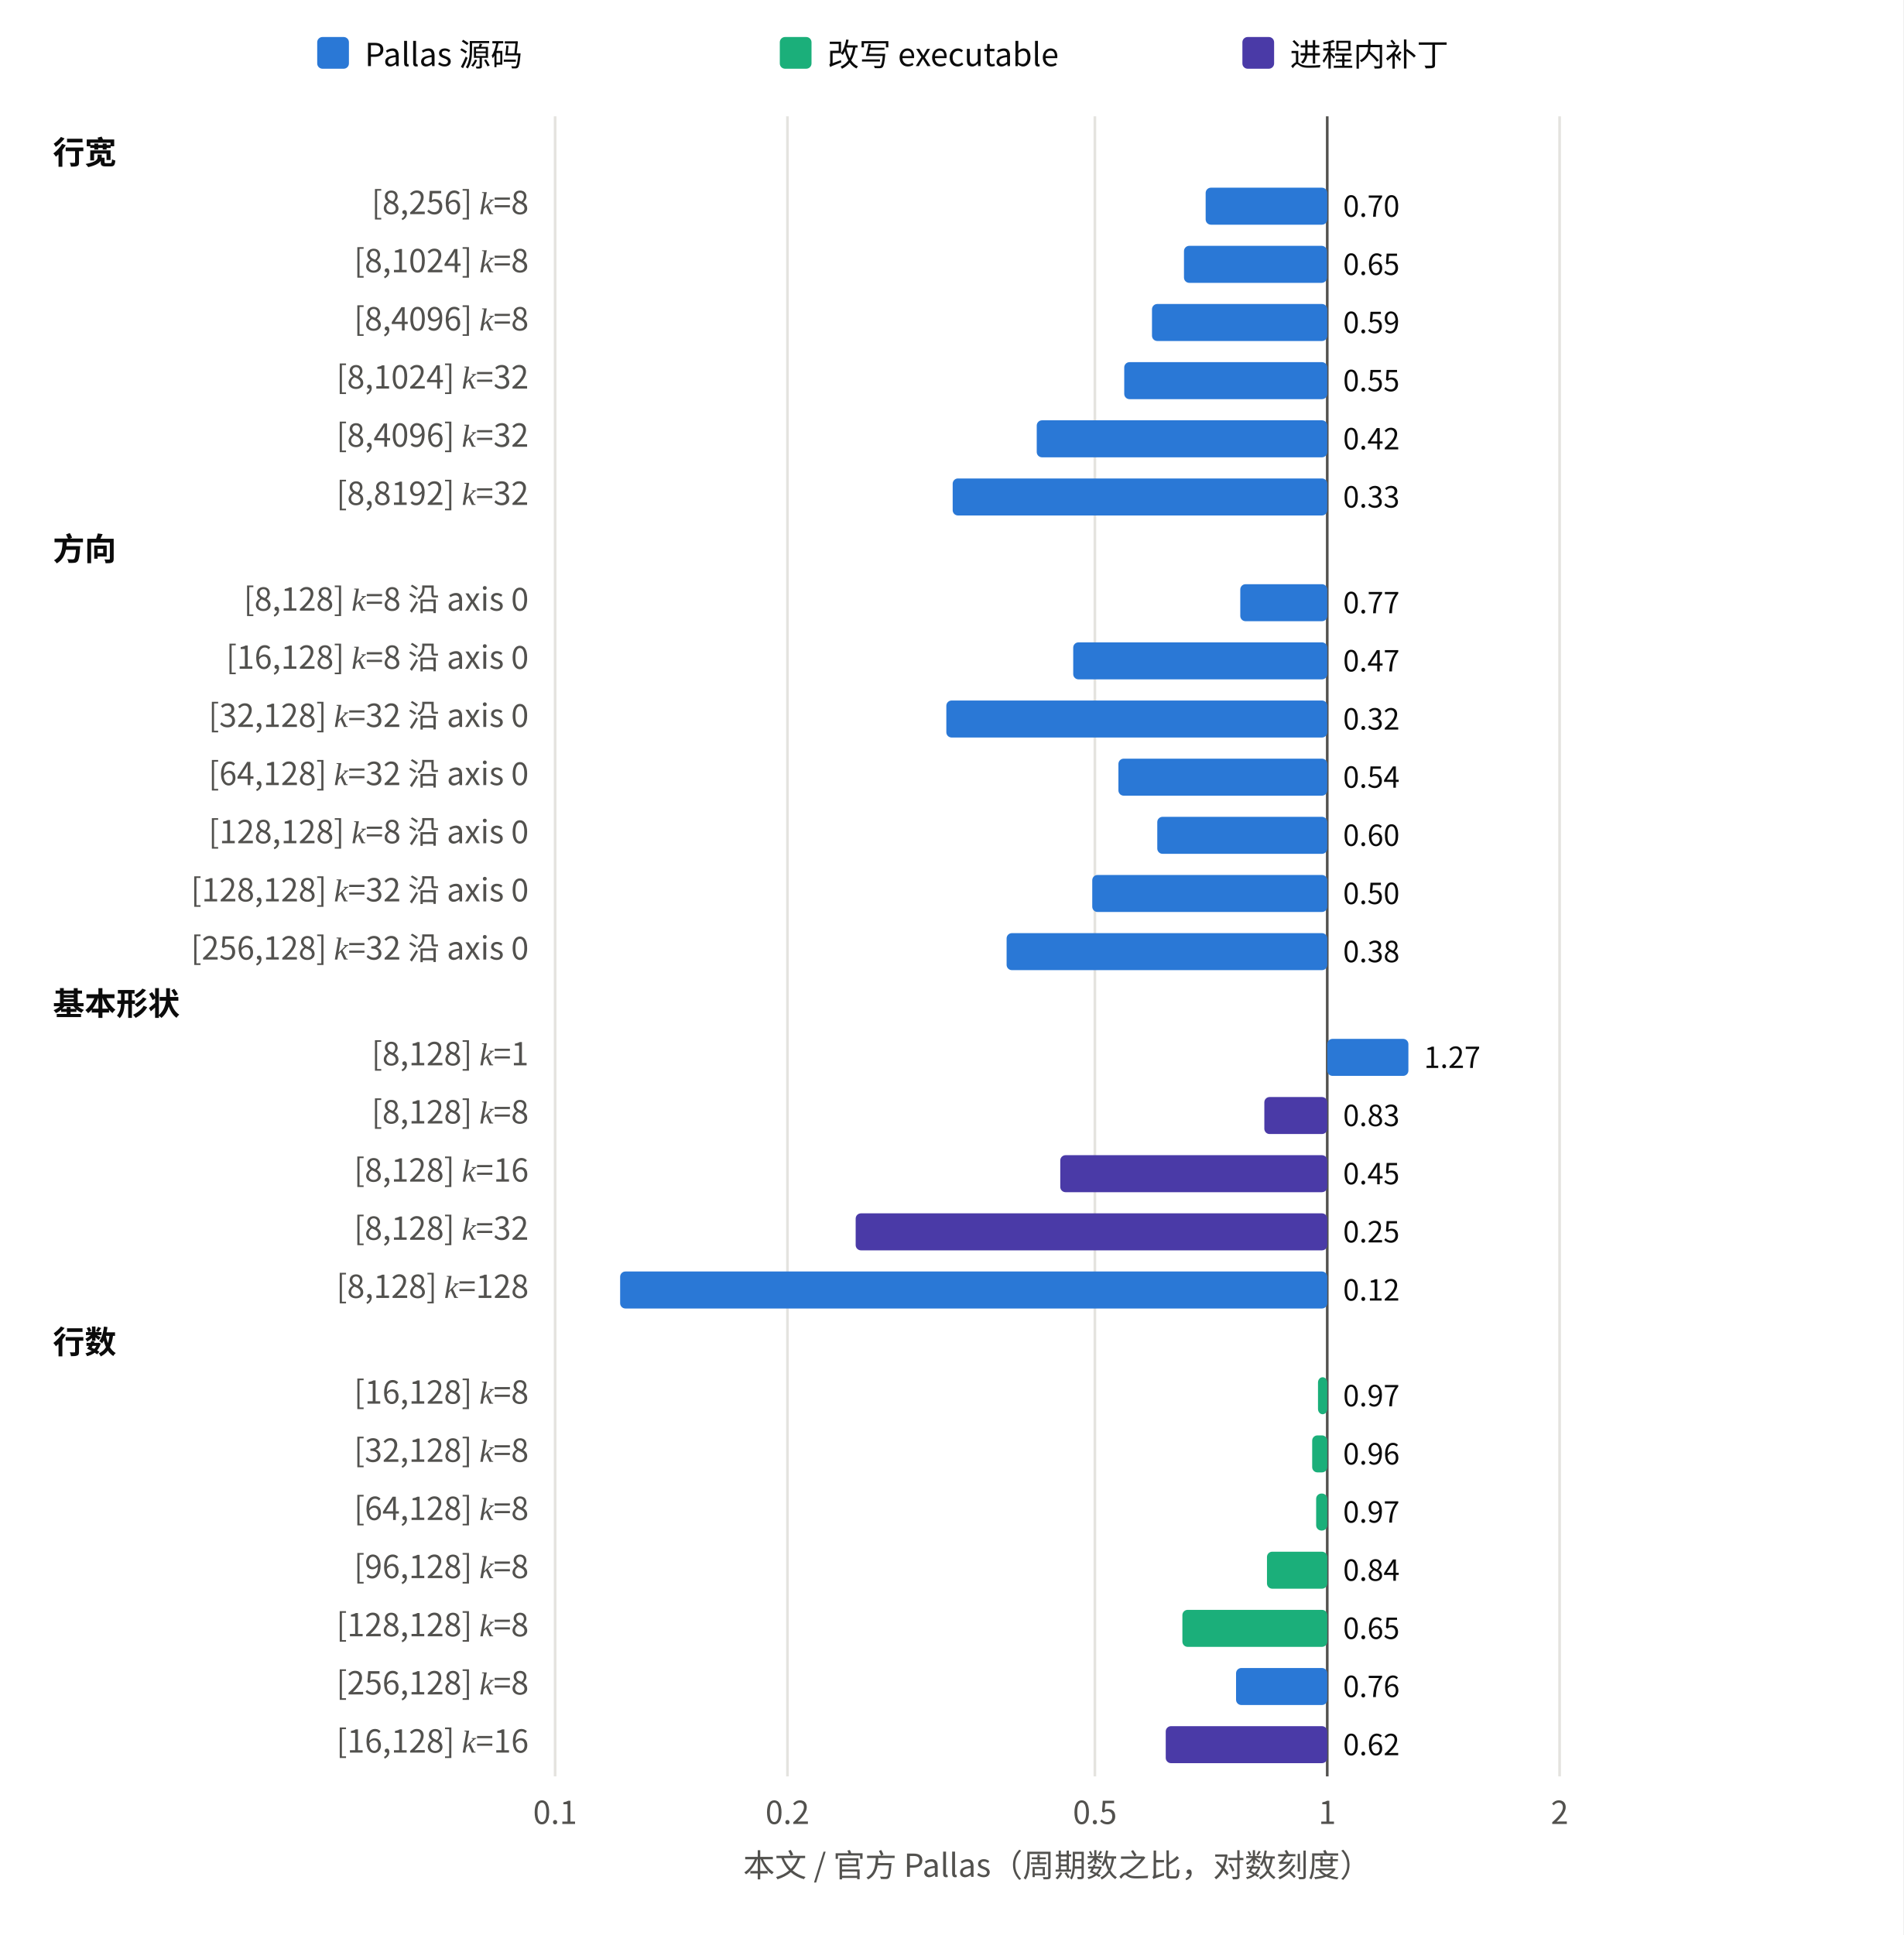
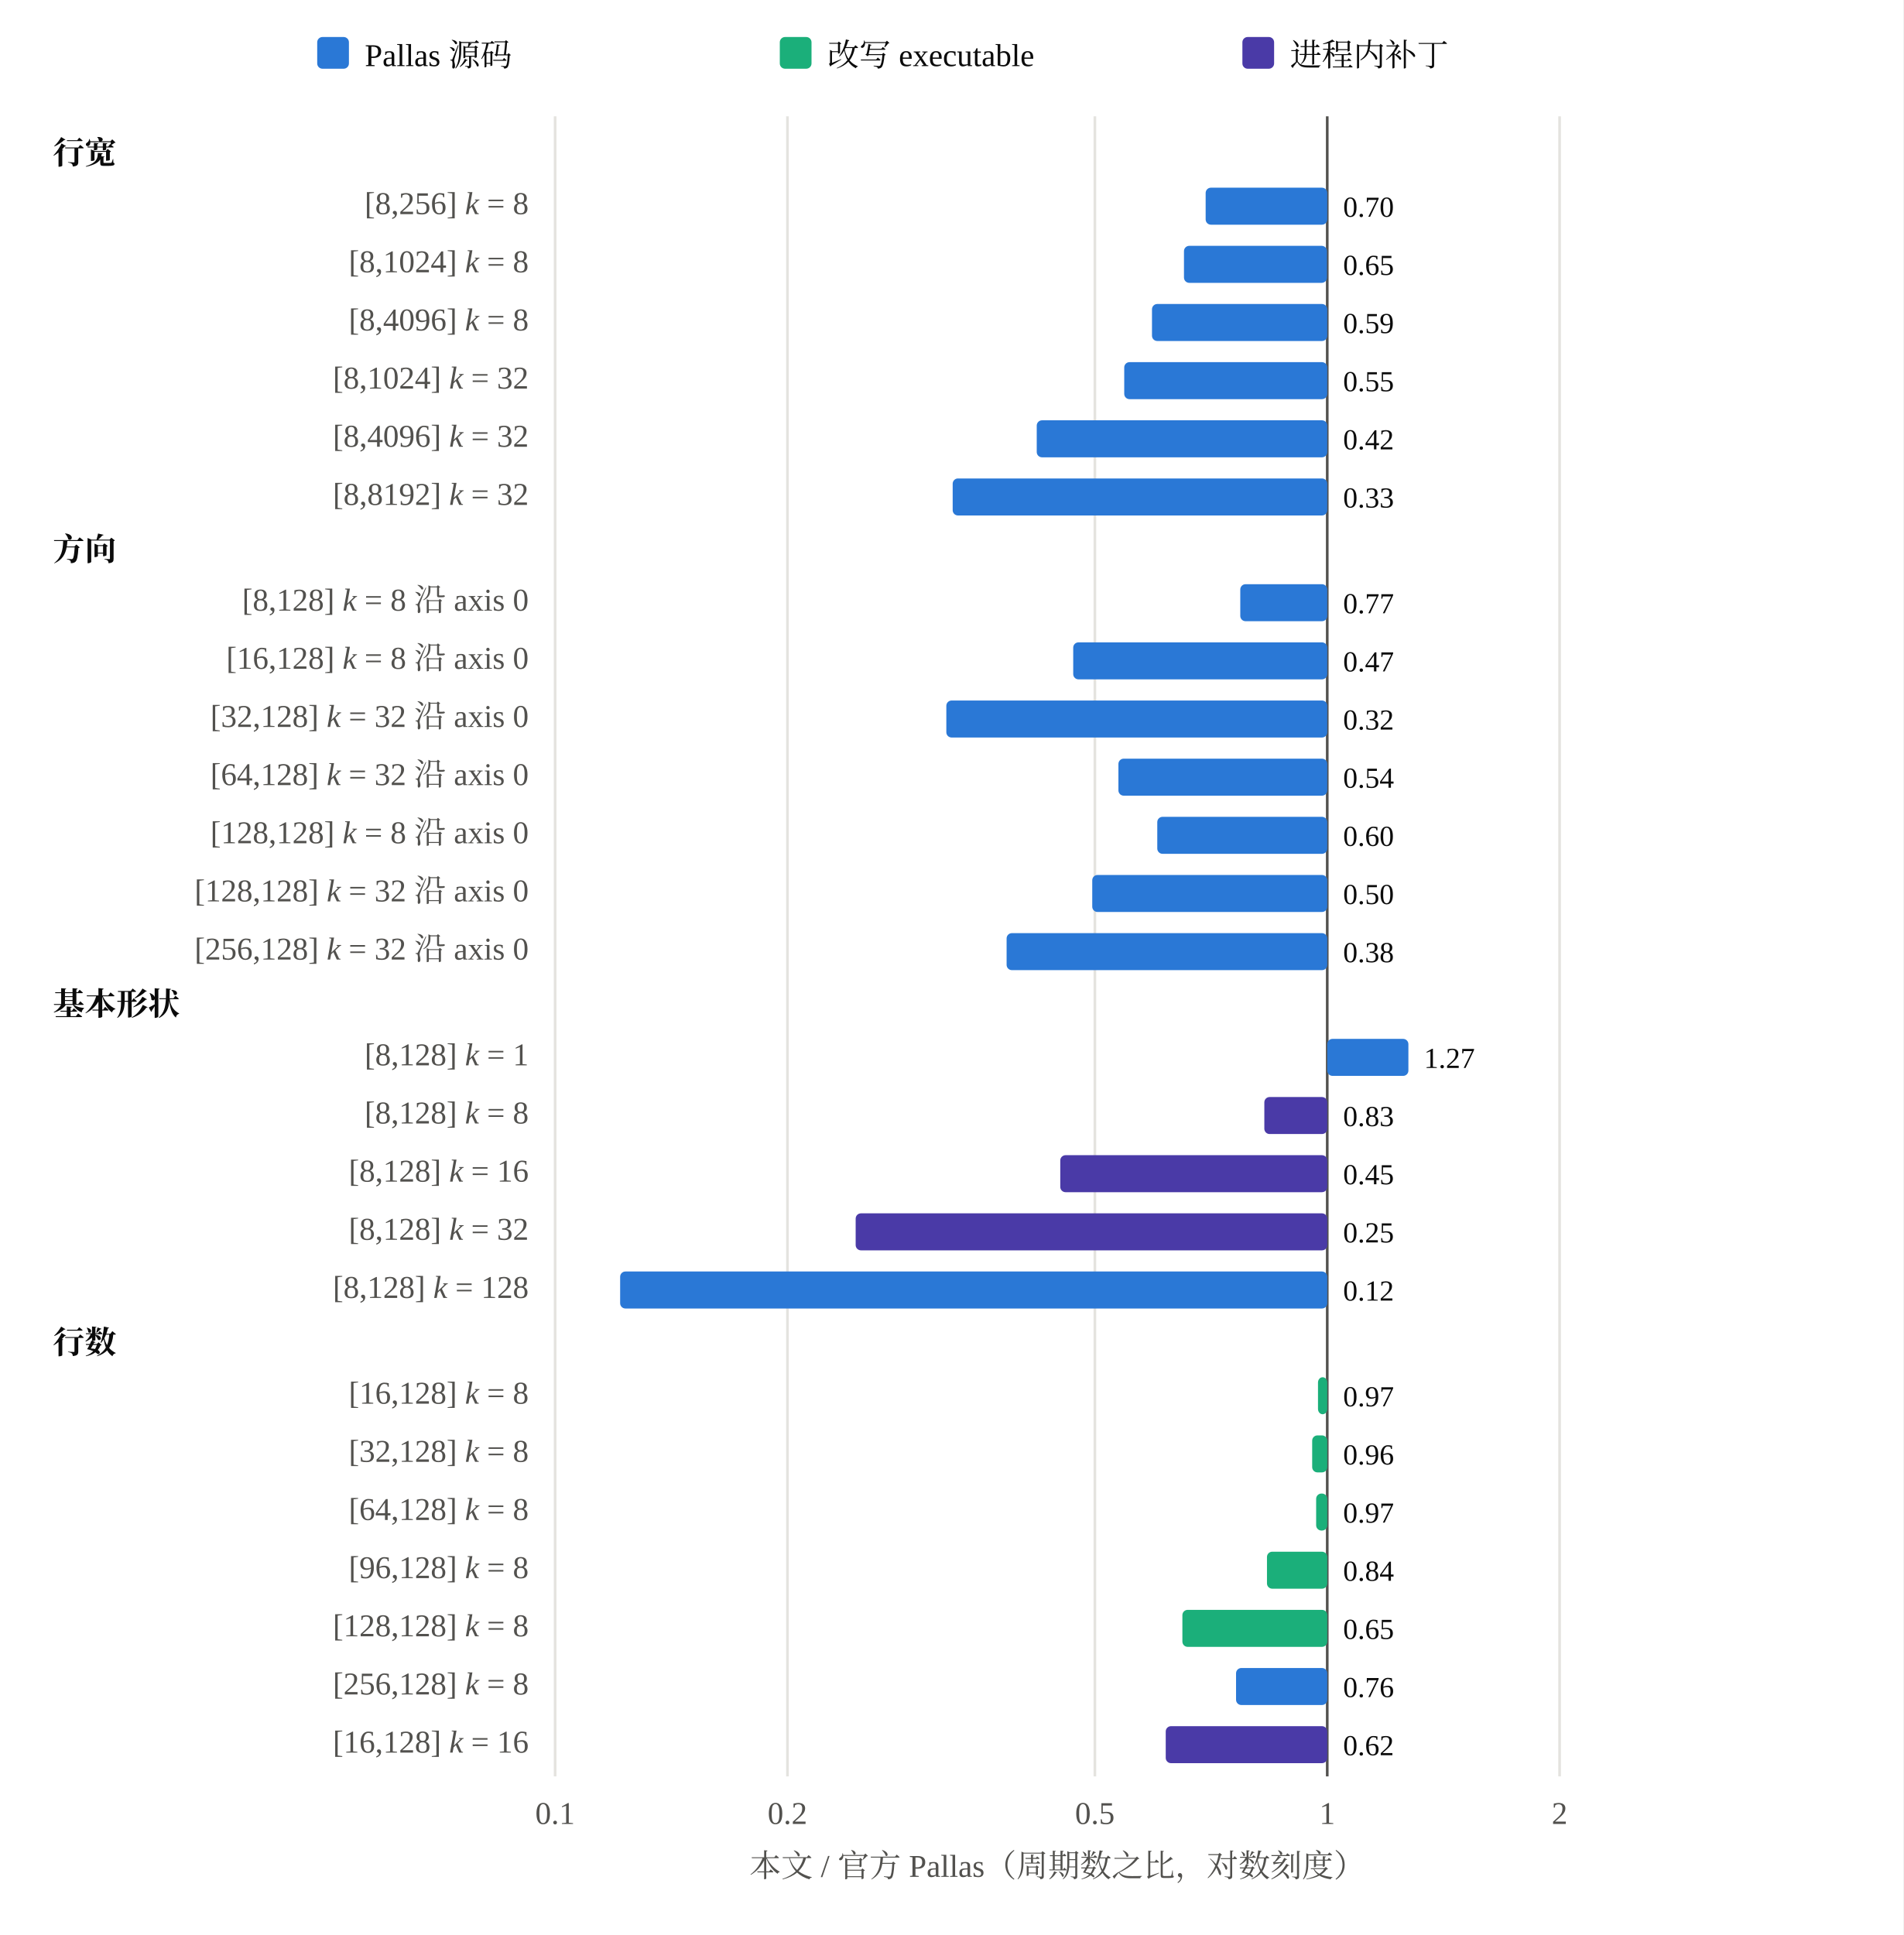
- <svg xmlns="http://www.w3.org/2000/svg" width="720" height="732" viewBox="0 0 720 732" font-family="'Noto Sans CJK SC', 'Source Han Sans SC', 'PingFang SC', 'Microsoft YaHei', sans-serif">
+ <svg xmlns="http://www.w3.org/2000/svg" width="720" height="732" viewBox="0 0 720 732" font-family="'Linux Libertine O', 'Libertinus Serif', 'Times New Roman', serif">
  <defs>
    <marker id="arrow" viewBox="0 0 10 10" refX="9" refY="5" markerWidth="7" markerHeight="7" orient="auto-start-reverse">
      <path d="M0,0 L10,5 L0,10 z" fill="#52514e" />
    </marker>
  </defs>
  <rect x="0" y="0" width="720" height="732" fill="#ffffff" />
  <line x1="210.0" y1="44.0" x2="210.0" y2="672.0" stroke="#e4e3df" stroke-width="1" />
  <text x="210.0" y="690.0" font-size="12" text-anchor="middle" fill="#52514e" font-weight="normal">0.1</text>
  <line x1="297.9" y1="44.0" x2="297.9" y2="672.0" stroke="#e4e3df" stroke-width="1" />
  <text x="297.9" y="690.0" font-size="12" text-anchor="middle" fill="#52514e" font-weight="normal">0.2</text>
  <line x1="414.2" y1="44.0" x2="414.2" y2="672.0" stroke="#e4e3df" stroke-width="1" />
  <text x="414.2" y="690.0" font-size="12" text-anchor="middle" fill="#52514e" font-weight="normal">0.5</text>
  <line x1="502.1" y1="44.0" x2="502.1" y2="672.0" stroke="#52514e" stroke-width="1" />
  <text x="502.1" y="690.0" font-size="12" text-anchor="middle" fill="#52514e" font-weight="normal">1</text>
  <line x1="590.0" y1="44.0" x2="590.0" y2="672.0" stroke="#e4e3df" stroke-width="1" />
  <text x="590.0" y="690.0" font-size="12" text-anchor="middle" fill="#52514e" font-weight="normal">2</text>
-   <text x="400.0" y="710.0" font-size="12" text-anchor="middle" fill="#52514e" font-weight="normal">本文 / 官方 Pallas（周期数之比，对数刻度）</text>
+   <text x="400.0" y="710.0" font-size="12" text-anchor="middle" fill="#52514e" font-weight="normal">
+     <tspan font-family="'Noto Serif CJK SC', 'Source Han Serif SC', 'Songti SC', 'SimSun', serif">本文</tspan> / <tspan font-family="'Noto Serif CJK SC', 'Source Han Serif SC', 'Songti SC', 'SimSun', serif">官方</tspan> Pallas<tspan font-family="'Noto Serif CJK SC', 'Source Han Serif SC', 'Songti SC', 'SimSun', serif">（周期数之比，对数刻度）</tspan>
+   </text>
  <rect x="120.0" y="14.0" width="12.0" height="12.0" rx="2" fill="#2a78d6" stroke="none" />
-   <text x="138.0" y="25.0" font-size="12" text-anchor="start" fill="#0b0b0b" font-weight="normal">Pallas 源码</text>
+   <text x="138.0" y="25.0" font-size="12" text-anchor="start" fill="#0b0b0b" font-weight="normal">Pallas <tspan font-family="'Noto Serif CJK SC', 'Source Han Serif SC', 'Songti SC', 'SimSun', serif">源码</tspan>
+   </text>
  <rect x="295.0" y="14.0" width="12.0" height="12.0" rx="2" fill="#1baf7a" stroke="none" />
-   <text x="313.0" y="25.0" font-size="12" text-anchor="start" fill="#0b0b0b" font-weight="normal">改写 executable</text>
+   <text x="313.0" y="25.0" font-size="12" text-anchor="start" fill="#0b0b0b" font-weight="normal">
+     <tspan font-family="'Noto Serif CJK SC', 'Source Han Serif SC', 'Songti SC', 'SimSun', serif">改写</tspan> executable</text>
  <rect x="470.0" y="14.0" width="12.0" height="12.0" rx="2" fill="#4a3aa7" stroke="none" />
-   <text x="488.0" y="25.0" font-size="12" text-anchor="start" fill="#0b0b0b" font-weight="normal">进程内补丁</text>
-   <text x="20.0" y="62.0" font-size="12" text-anchor="start" fill="#0b0b0b" font-weight="bold">行宽</text>
-   <text x="200.0" y="81.0" font-size="12" text-anchor="end" fill="#52514e" font-weight="normal">[8,256] <tspan font-family="Liberation Serif, serif" font-style="italic">k</tspan>=8</text>
+   <text x="488.0" y="25.0" font-size="12" text-anchor="start" fill="#0b0b0b" font-weight="normal">
+     <tspan font-family="'Noto Serif CJK SC', 'Source Han Serif SC', 'Songti SC', 'SimSun', serif">进程内补丁</tspan>
+   </text>
+   <text x="20.0" y="62.0" font-size="12" text-anchor="start" fill="#0b0b0b" font-weight="bold">
+     <tspan font-family="'Noto Serif CJK SC', 'Source Han Serif SC', 'Songti SC', 'SimSun', serif">行宽</tspan>
+   </text>
+   <text x="200.0" y="81.0" font-size="12" text-anchor="end" fill="#52514e" font-weight="normal">[8,256] <tspan font-style="italic">k</tspan> = 8</text>
  <rect x="456.1" y="71.0" width="46.0" height="14.0" rx="2" fill="#2a78d6" stroke="none" />
  <text x="508.1" y="82.0" font-size="11" text-anchor="start" fill="#0b0b0b" font-weight="normal">0.70</text>
-   <text x="200.0" y="103.0" font-size="12" text-anchor="end" fill="#52514e" font-weight="normal">[8,1024] <tspan font-family="Liberation Serif, serif" font-style="italic">k</tspan>=8</text>
+   <text x="200.0" y="103.0" font-size="12" text-anchor="end" fill="#52514e" font-weight="normal">[8,1024] <tspan font-style="italic">k</tspan> = 8</text>
  <rect x="447.9" y="93.0" width="54.1" height="14.0" rx="2" fill="#2a78d6" stroke="none" />
  <text x="508.1" y="104.0" font-size="11" text-anchor="start" fill="#0b0b0b" font-weight="normal">0.65</text>
-   <text x="200.0" y="125.0" font-size="12" text-anchor="end" fill="#52514e" font-weight="normal">[8,4096] <tspan font-family="Liberation Serif, serif" font-style="italic">k</tspan>=8</text>
+   <text x="200.0" y="125.0" font-size="12" text-anchor="end" fill="#52514e" font-weight="normal">[8,4096] <tspan font-style="italic">k</tspan> = 8</text>
  <rect x="435.8" y="115.0" width="66.3" height="14.0" rx="2" fill="#2a78d6" stroke="none" />
  <text x="508.1" y="126.0" font-size="11" text-anchor="start" fill="#0b0b0b" font-weight="normal">0.59</text>
-   <text x="200.0" y="147.0" font-size="12" text-anchor="end" fill="#52514e" font-weight="normal">[8,1024] <tspan font-family="Liberation Serif, serif" font-style="italic">k</tspan>=32</text>
+   <text x="200.0" y="147.0" font-size="12" text-anchor="end" fill="#52514e" font-weight="normal">[8,1024] <tspan font-style="italic">k</tspan> = 32</text>
  <rect x="425.3" y="137.0" width="76.8" height="14.0" rx="2" fill="#2a78d6" stroke="none" />
  <text x="508.1" y="148.0" font-size="11" text-anchor="start" fill="#0b0b0b" font-weight="normal">0.55</text>
-   <text x="200.0" y="169.0" font-size="12" text-anchor="end" fill="#52514e" font-weight="normal">[8,4096] <tspan font-family="Liberation Serif, serif" font-style="italic">k</tspan>=32</text>
+   <text x="200.0" y="169.0" font-size="12" text-anchor="end" fill="#52514e" font-weight="normal">[8,4096] <tspan font-style="italic">k</tspan> = 32</text>
  <rect x="392.2" y="159.0" width="109.9" height="14.0" rx="2" fill="#2a78d6" stroke="none" />
  <text x="508.1" y="170.0" font-size="11" text-anchor="start" fill="#0b0b0b" font-weight="normal">0.42</text>
-   <text x="200.0" y="191.0" font-size="12" text-anchor="end" fill="#52514e" font-weight="normal">[8,8192] <tspan font-family="Liberation Serif, serif" font-style="italic">k</tspan>=32</text>
+   <text x="200.0" y="191.0" font-size="12" text-anchor="end" fill="#52514e" font-weight="normal">[8,8192] <tspan font-style="italic">k</tspan> = 32</text>
  <rect x="360.4" y="181.0" width="141.7" height="14.0" rx="2" fill="#2a78d6" stroke="none" />
  <text x="508.1" y="192.0" font-size="11" text-anchor="start" fill="#0b0b0b" font-weight="normal">0.33</text>
-   <text x="20.0" y="212.0" font-size="12" text-anchor="start" fill="#0b0b0b" font-weight="bold">方向</text>
-   <text x="200.0" y="231.0" font-size="12" text-anchor="end" fill="#52514e" font-weight="normal">[8,128] <tspan font-family="Liberation Serif, serif" font-style="italic">k</tspan>=8 沿 axis 0</text>
+   <text x="20.0" y="212.0" font-size="12" text-anchor="start" fill="#0b0b0b" font-weight="bold">
+     <tspan font-family="'Noto Serif CJK SC', 'Source Han Serif SC', 'Songti SC', 'SimSun', serif">方向</tspan>
+   </text>
+   <text x="200.0" y="231.0" font-size="12" text-anchor="end" fill="#52514e" font-weight="normal">[8,128] <tspan font-style="italic">k</tspan> = 8 <tspan font-family="'Noto Serif CJK SC', 'Source Han Serif SC', 'Songti SC', 'SimSun', serif">沿</tspan> axis 0</text>
  <rect x="469.2" y="221.0" width="32.9" height="14.0" rx="2" fill="#2a78d6" stroke="none" />
  <text x="508.1" y="232.0" font-size="11" text-anchor="start" fill="#0b0b0b" font-weight="normal">0.77</text>
-   <text x="200.0" y="253.0" font-size="12" text-anchor="end" fill="#52514e" font-weight="normal">[16,128] <tspan font-family="Liberation Serif, serif" font-style="italic">k</tspan>=8 沿 axis 0</text>
+   <text x="200.0" y="253.0" font-size="12" text-anchor="end" fill="#52514e" font-weight="normal">[16,128] <tspan font-style="italic">k</tspan> = 8 <tspan font-family="'Noto Serif CJK SC', 'Source Han Serif SC', 'Songti SC', 'SimSun', serif">沿</tspan> axis 0</text>
  <rect x="406.0" y="243.0" width="96.1" height="14.0" rx="2" fill="#2a78d6" stroke="none" />
  <text x="508.1" y="254.0" font-size="11" text-anchor="start" fill="#0b0b0b" font-weight="normal">0.47</text>
-   <text x="200.0" y="275.0" font-size="12" text-anchor="end" fill="#52514e" font-weight="normal">[32,128] <tspan font-family="Liberation Serif, serif" font-style="italic">k</tspan>=32 沿 axis 0</text>
+   <text x="200.0" y="275.0" font-size="12" text-anchor="end" fill="#52514e" font-weight="normal">[32,128] <tspan font-style="italic">k</tspan> = 32 <tspan font-family="'Noto Serif CJK SC', 'Source Han Serif SC', 'Songti SC', 'SimSun', serif">沿</tspan> axis 0</text>
  <rect x="358.0" y="265.0" width="144.1" height="14.0" rx="2" fill="#2a78d6" stroke="none" />
  <text x="508.1" y="276.0" font-size="11" text-anchor="start" fill="#0b0b0b" font-weight="normal">0.32</text>
-   <text x="200.0" y="297.0" font-size="12" text-anchor="end" fill="#52514e" font-weight="normal">[64,128] <tspan font-family="Liberation Serif, serif" font-style="italic">k</tspan>=32 沿 axis 0</text>
+   <text x="200.0" y="297.0" font-size="12" text-anchor="end" fill="#52514e" font-weight="normal">[64,128] <tspan font-style="italic">k</tspan> = 32 <tspan font-family="'Noto Serif CJK SC', 'Source Han Serif SC', 'Songti SC', 'SimSun', serif">沿</tspan> axis 0</text>
  <rect x="423.1" y="287.0" width="79.0" height="14.0" rx="2" fill="#2a78d6" stroke="none" />
  <text x="508.1" y="298.0" font-size="11" text-anchor="start" fill="#0b0b0b" font-weight="normal">0.54</text>
-   <text x="200.0" y="319.0" font-size="12" text-anchor="end" fill="#52514e" font-weight="normal">[128,128] <tspan font-family="Liberation Serif, serif" font-style="italic">k</tspan>=8 沿 axis 0</text>
+   <text x="200.0" y="319.0" font-size="12" text-anchor="end" fill="#52514e" font-weight="normal">[128,128] <tspan font-style="italic">k</tspan> = 8 <tspan font-family="'Noto Serif CJK SC', 'Source Han Serif SC', 'Songti SC', 'SimSun', serif">沿</tspan> axis 0</text>
  <rect x="437.8" y="309.0" width="64.3" height="14.0" rx="2" fill="#2a78d6" stroke="none" />
  <text x="508.1" y="320.0" font-size="11" text-anchor="start" fill="#0b0b0b" font-weight="normal">0.60</text>
-   <text x="200.0" y="341.0" font-size="12" text-anchor="end" fill="#52514e" font-weight="normal">[128,128] <tspan font-family="Liberation Serif, serif" font-style="italic">k</tspan>=32 沿 axis 0</text>
+   <text x="200.0" y="341.0" font-size="12" text-anchor="end" fill="#52514e" font-weight="normal">[128,128] <tspan font-style="italic">k</tspan> = 32 <tspan font-family="'Noto Serif CJK SC', 'Source Han Serif SC', 'Songti SC', 'SimSun', serif">沿</tspan> axis 0</text>
  <rect x="413.2" y="331.0" width="88.9" height="14.0" rx="2" fill="#2a78d6" stroke="none" />
  <text x="508.1" y="342.0" font-size="11" text-anchor="start" fill="#0b0b0b" font-weight="normal">0.50</text>
-   <text x="200.0" y="363.0" font-size="12" text-anchor="end" fill="#52514e" font-weight="normal">[256,128] <tspan font-family="Liberation Serif, serif" font-style="italic">k</tspan>=32 沿 axis 0</text>
+   <text x="200.0" y="363.0" font-size="12" text-anchor="end" fill="#52514e" font-weight="normal">[256,128] <tspan font-style="italic">k</tspan> = 32 <tspan font-family="'Noto Serif CJK SC', 'Source Han Serif SC', 'Songti SC', 'SimSun', serif">沿</tspan> axis 0</text>
  <rect x="380.8" y="353.0" width="121.3" height="14.0" rx="2" fill="#2a78d6" stroke="none" />
  <text x="508.1" y="364.0" font-size="11" text-anchor="start" fill="#0b0b0b" font-weight="normal">0.38</text>
-   <text x="20.0" y="384.0" font-size="12" text-anchor="start" fill="#0b0b0b" font-weight="bold">基本形状</text>
-   <text x="200.0" y="403.0" font-size="12" text-anchor="end" fill="#52514e" font-weight="normal">[8,128] <tspan font-family="Liberation Serif, serif" font-style="italic">k</tspan>=1</text>
+   <text x="20.0" y="384.0" font-size="12" text-anchor="start" fill="#0b0b0b" font-weight="bold">
+     <tspan font-family="'Noto Serif CJK SC', 'Source Han Serif SC', 'Songti SC', 'SimSun', serif">基本形状</tspan>
+   </text>
+   <text x="200.0" y="403.0" font-size="12" text-anchor="end" fill="#52514e" font-weight="normal">[8,128] <tspan font-style="italic">k</tspan> = 1</text>
  <rect x="502.1" y="393.0" width="30.7" height="14.0" rx="2" fill="#2a78d6" stroke="none" />
  <text x="538.7" y="404.0" font-size="11" text-anchor="start" fill="#0b0b0b" font-weight="normal">1.27</text>
-   <text x="200.0" y="425.0" font-size="12" text-anchor="end" fill="#52514e" font-weight="normal">[8,128] <tspan font-family="Liberation Serif, serif" font-style="italic">k</tspan>=8</text>
+   <text x="200.0" y="425.0" font-size="12" text-anchor="end" fill="#52514e" font-weight="normal">[8,128] <tspan font-style="italic">k</tspan> = 8</text>
  <rect x="478.3" y="415.0" width="23.8" height="14.0" rx="2" fill="#4a3aa7" stroke="none" />
  <text x="508.1" y="426.0" font-size="11" text-anchor="start" fill="#0b0b0b" font-weight="normal">0.83</text>
-   <text x="200.0" y="447.0" font-size="12" text-anchor="end" fill="#52514e" font-weight="normal">[8,128] <tspan font-family="Liberation Serif, serif" font-style="italic">k</tspan>=16</text>
+   <text x="200.0" y="447.0" font-size="12" text-anchor="end" fill="#52514e" font-weight="normal">[8,128] <tspan font-style="italic">k</tspan> = 16</text>
  <rect x="401.1" y="437.0" width="101.0" height="14.0" rx="2" fill="#4a3aa7" stroke="none" />
  <text x="508.1" y="448.0" font-size="11" text-anchor="start" fill="#0b0b0b" font-weight="normal">0.45</text>
-   <text x="200.0" y="469.0" font-size="12" text-anchor="end" fill="#52514e" font-weight="normal">[8,128] <tspan font-family="Liberation Serif, serif" font-style="italic">k</tspan>=32</text>
+   <text x="200.0" y="469.0" font-size="12" text-anchor="end" fill="#52514e" font-weight="normal">[8,128] <tspan font-style="italic">k</tspan> = 32</text>
  <rect x="323.7" y="459.0" width="178.4" height="14.0" rx="2" fill="#4a3aa7" stroke="none" />
  <text x="508.1" y="470.0" font-size="11" text-anchor="start" fill="#0b0b0b" font-weight="normal">0.25</text>
-   <text x="200.0" y="491.0" font-size="12" text-anchor="end" fill="#52514e" font-weight="normal">[8,128] <tspan font-family="Liberation Serif, serif" font-style="italic">k</tspan>=128</text>
+   <text x="200.0" y="491.0" font-size="12" text-anchor="end" fill="#52514e" font-weight="normal">[8,128] <tspan font-style="italic">k</tspan> = 128</text>
  <rect x="234.6" y="481.0" width="267.5" height="14.0" rx="2" fill="#2a78d6" stroke="none" />
  <text x="508.1" y="492.0" font-size="11" text-anchor="start" fill="#0b0b0b" font-weight="normal">0.12</text>
-   <text x="20.0" y="512.0" font-size="12" text-anchor="start" fill="#0b0b0b" font-weight="bold">行数</text>
-   <text x="200.0" y="531.0" font-size="12" text-anchor="end" fill="#52514e" font-weight="normal">[16,128] <tspan font-family="Liberation Serif, serif" font-style="italic">k</tspan>=8</text>
+   <text x="20.0" y="512.0" font-size="12" text-anchor="start" fill="#0b0b0b" font-weight="bold">
+     <tspan font-family="'Noto Serif CJK SC', 'Source Han Serif SC', 'Songti SC', 'SimSun', serif">行数</tspan>
+   </text>
+   <text x="200.0" y="531.0" font-size="12" text-anchor="end" fill="#52514e" font-weight="normal">[16,128] <tspan font-style="italic">k</tspan> = 8</text>
  <rect x="498.6" y="521.0" width="3.5" height="14.0" rx="2" fill="#1baf7a" stroke="none" />
  <text x="508.1" y="532.0" font-size="11" text-anchor="start" fill="#0b0b0b" font-weight="normal">0.97</text>
-   <text x="200.0" y="553.0" font-size="12" text-anchor="end" fill="#52514e" font-weight="normal">[32,128] <tspan font-family="Liberation Serif, serif" font-style="italic">k</tspan>=8</text>
+   <text x="200.0" y="553.0" font-size="12" text-anchor="end" fill="#52514e" font-weight="normal">[32,128] <tspan font-style="italic">k</tspan> = 8</text>
  <rect x="496.4" y="543.0" width="5.7" height="14.0" rx="2" fill="#1baf7a" stroke="none" />
  <text x="508.1" y="554.0" font-size="11" text-anchor="start" fill="#0b0b0b" font-weight="normal">0.96</text>
-   <text x="200.0" y="575.0" font-size="12" text-anchor="end" fill="#52514e" font-weight="normal">[64,128] <tspan font-family="Liberation Serif, serif" font-style="italic">k</tspan>=8</text>
+   <text x="200.0" y="575.0" font-size="12" text-anchor="end" fill="#52514e" font-weight="normal">[64,128] <tspan font-style="italic">k</tspan> = 8</text>
  <rect x="497.9" y="565.0" width="4.2" height="14.0" rx="2" fill="#1baf7a" stroke="none" />
  <text x="508.1" y="576.0" font-size="11" text-anchor="start" fill="#0b0b0b" font-weight="normal">0.97</text>
-   <text x="200.0" y="597.0" font-size="12" text-anchor="end" fill="#52514e" font-weight="normal">[96,128] <tspan font-family="Liberation Serif, serif" font-style="italic">k</tspan>=8</text>
+   <text x="200.0" y="597.0" font-size="12" text-anchor="end" fill="#52514e" font-weight="normal">[96,128] <tspan font-style="italic">k</tspan> = 8</text>
  <rect x="479.3" y="587.0" width="22.8" height="14.0" rx="2" fill="#1baf7a" stroke="none" />
  <text x="508.1" y="598.0" font-size="11" text-anchor="start" fill="#0b0b0b" font-weight="normal">0.84</text>
-   <text x="200.0" y="619.0" font-size="12" text-anchor="end" fill="#52514e" font-weight="normal">[128,128] <tspan font-family="Liberation Serif, serif" font-style="italic">k</tspan>=8</text>
+   <text x="200.0" y="619.0" font-size="12" text-anchor="end" fill="#52514e" font-weight="normal">[128,128] <tspan font-style="italic">k</tspan> = 8</text>
  <rect x="447.3" y="609.0" width="54.8" height="14.0" rx="2" fill="#1baf7a" stroke="none" />
  <text x="508.1" y="620.0" font-size="11" text-anchor="start" fill="#0b0b0b" font-weight="normal">0.65</text>
-   <text x="200.0" y="641.0" font-size="12" text-anchor="end" fill="#52514e" font-weight="normal">[256,128] <tspan font-family="Liberation Serif, serif" font-style="italic">k</tspan>=8</text>
+   <text x="200.0" y="641.0" font-size="12" text-anchor="end" fill="#52514e" font-weight="normal">[256,128] <tspan font-style="italic">k</tspan> = 8</text>
  <rect x="467.6" y="631.0" width="34.5" height="14.0" rx="2" fill="#2a78d6" stroke="none" />
  <text x="508.1" y="642.0" font-size="11" text-anchor="start" fill="#0b0b0b" font-weight="normal">0.76</text>
-   <text x="200.0" y="663.0" font-size="12" text-anchor="end" fill="#52514e" font-weight="normal">[16,128] <tspan font-family="Liberation Serif, serif" font-style="italic">k</tspan>=16</text>
+   <text x="200.0" y="663.0" font-size="12" text-anchor="end" fill="#52514e" font-weight="normal">[16,128] <tspan font-style="italic">k</tspan> = 16</text>
  <rect x="441.0" y="653.0" width="61.1" height="14.0" rx="2" fill="#4a3aa7" stroke="none" />
  <text x="508.1" y="664.0" font-size="11" text-anchor="start" fill="#0b0b0b" font-weight="normal">0.62</text>
</svg>
